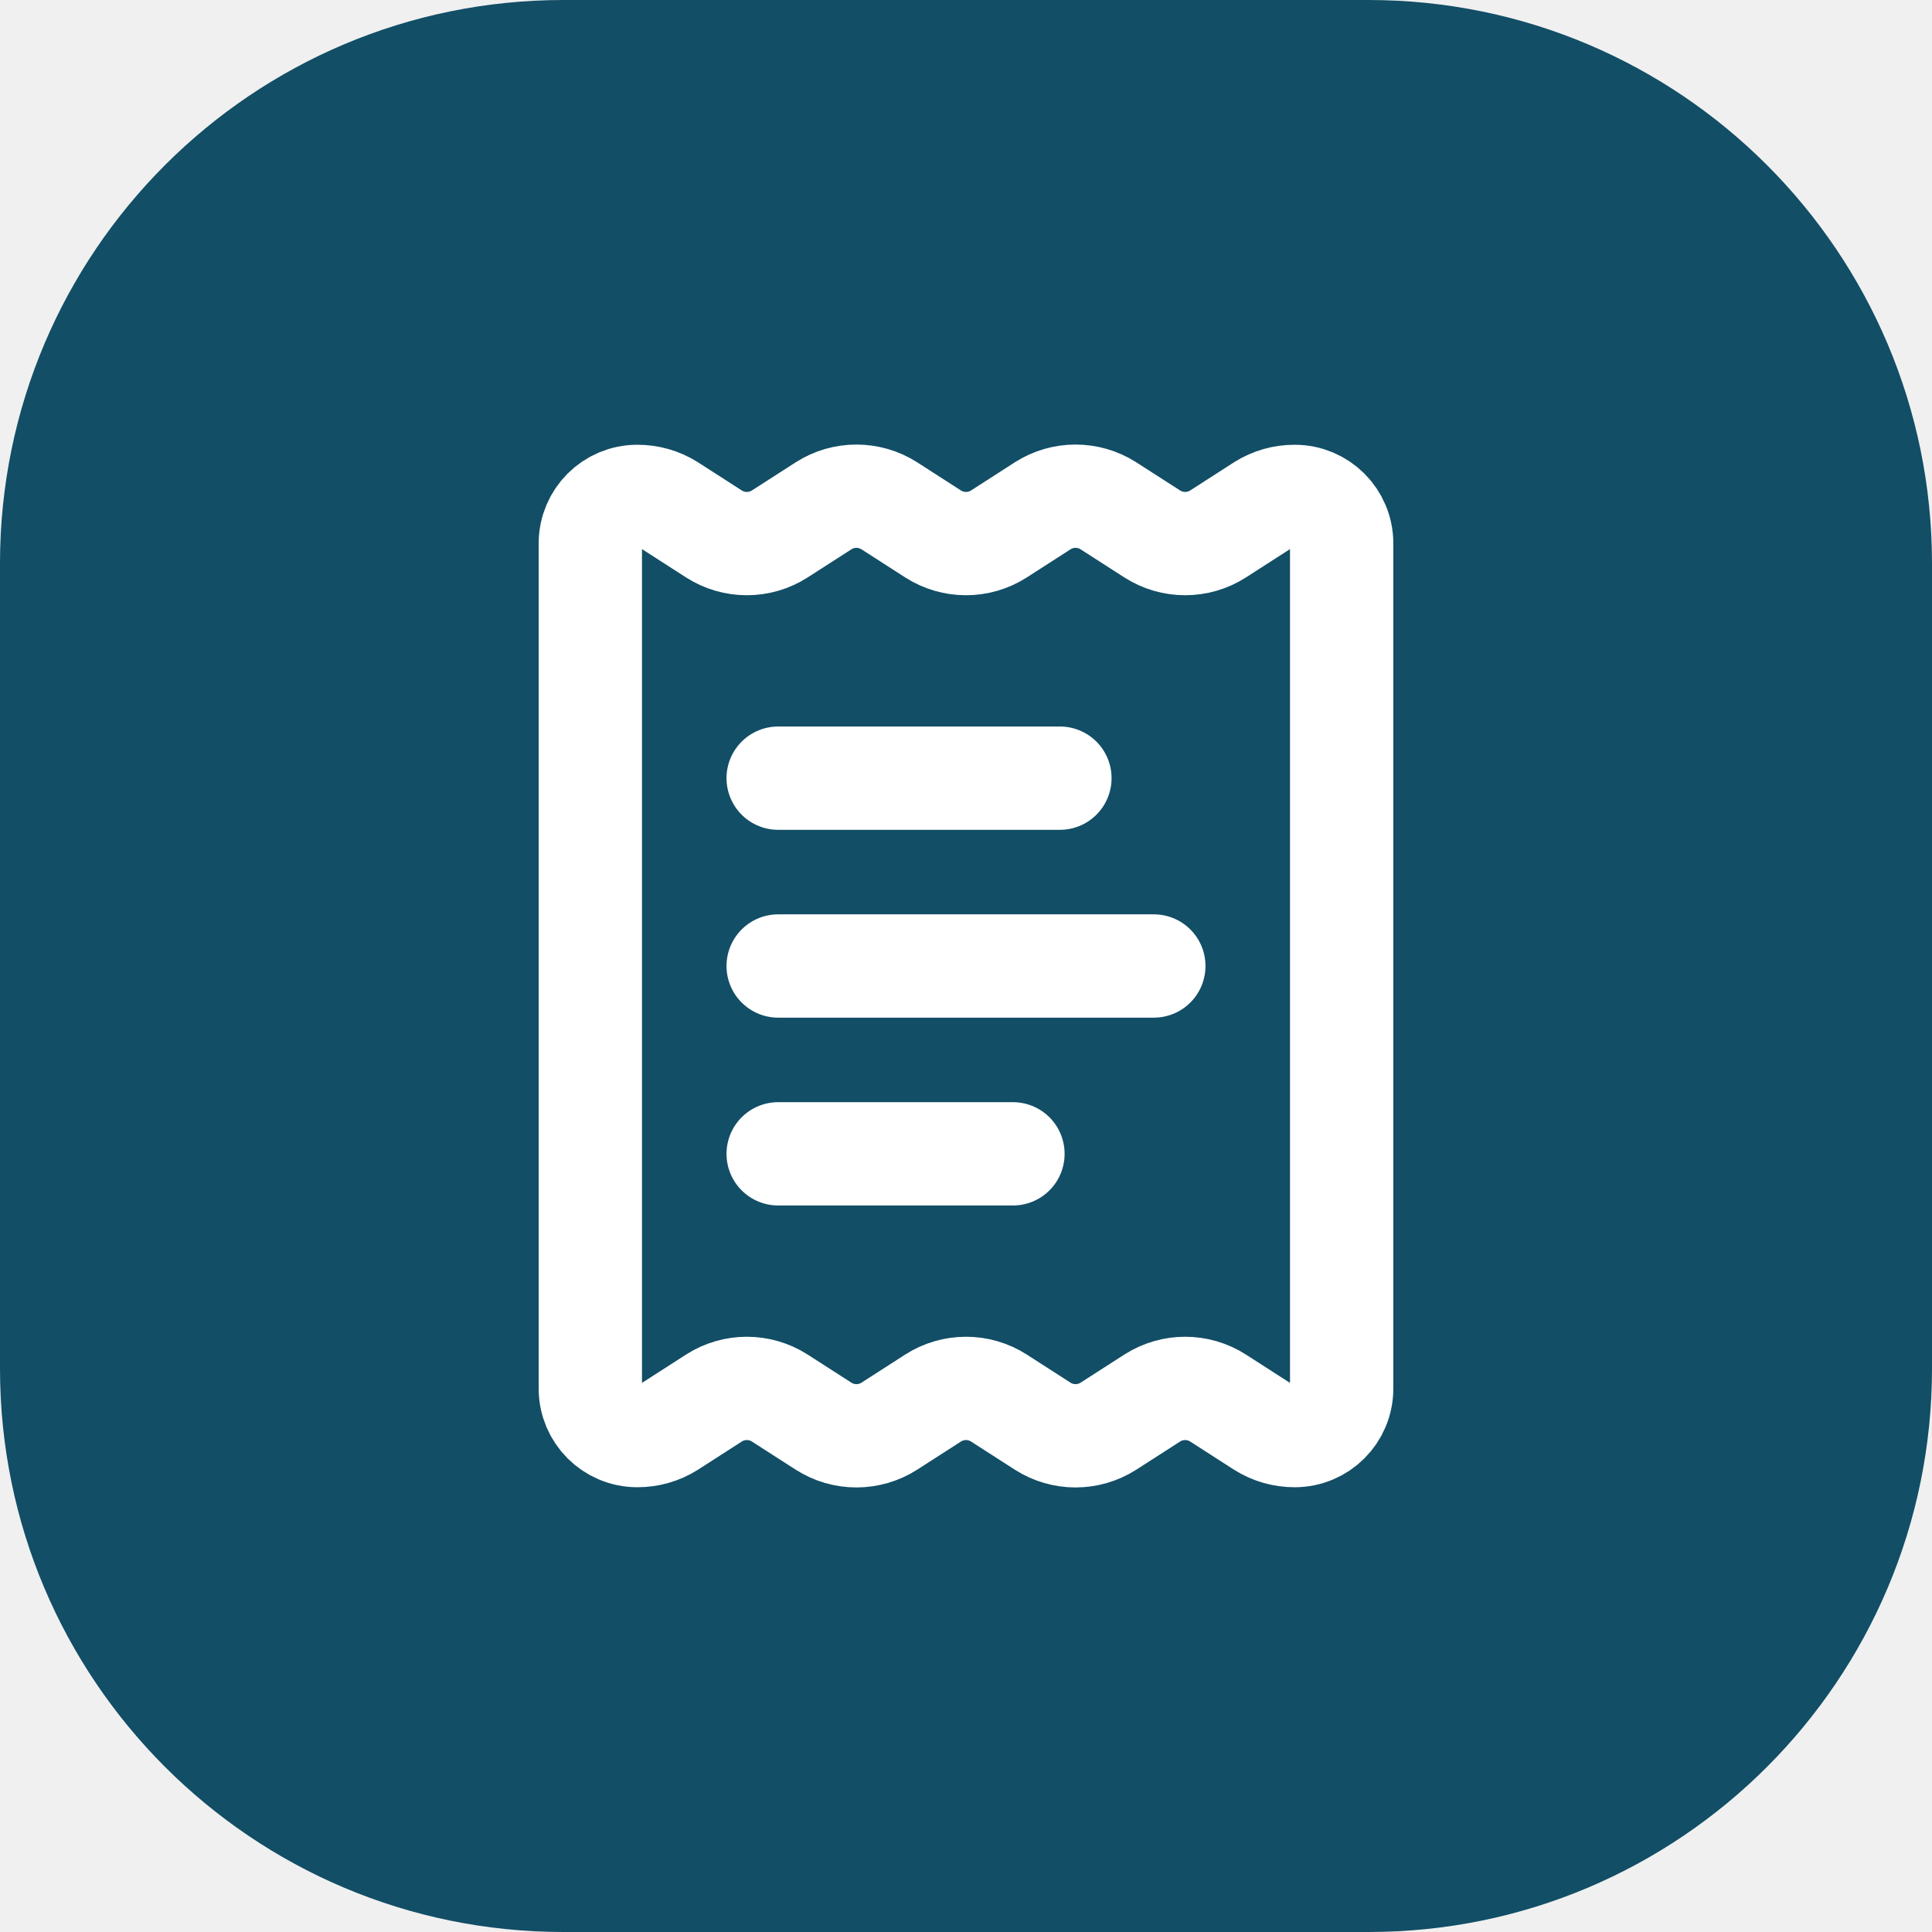
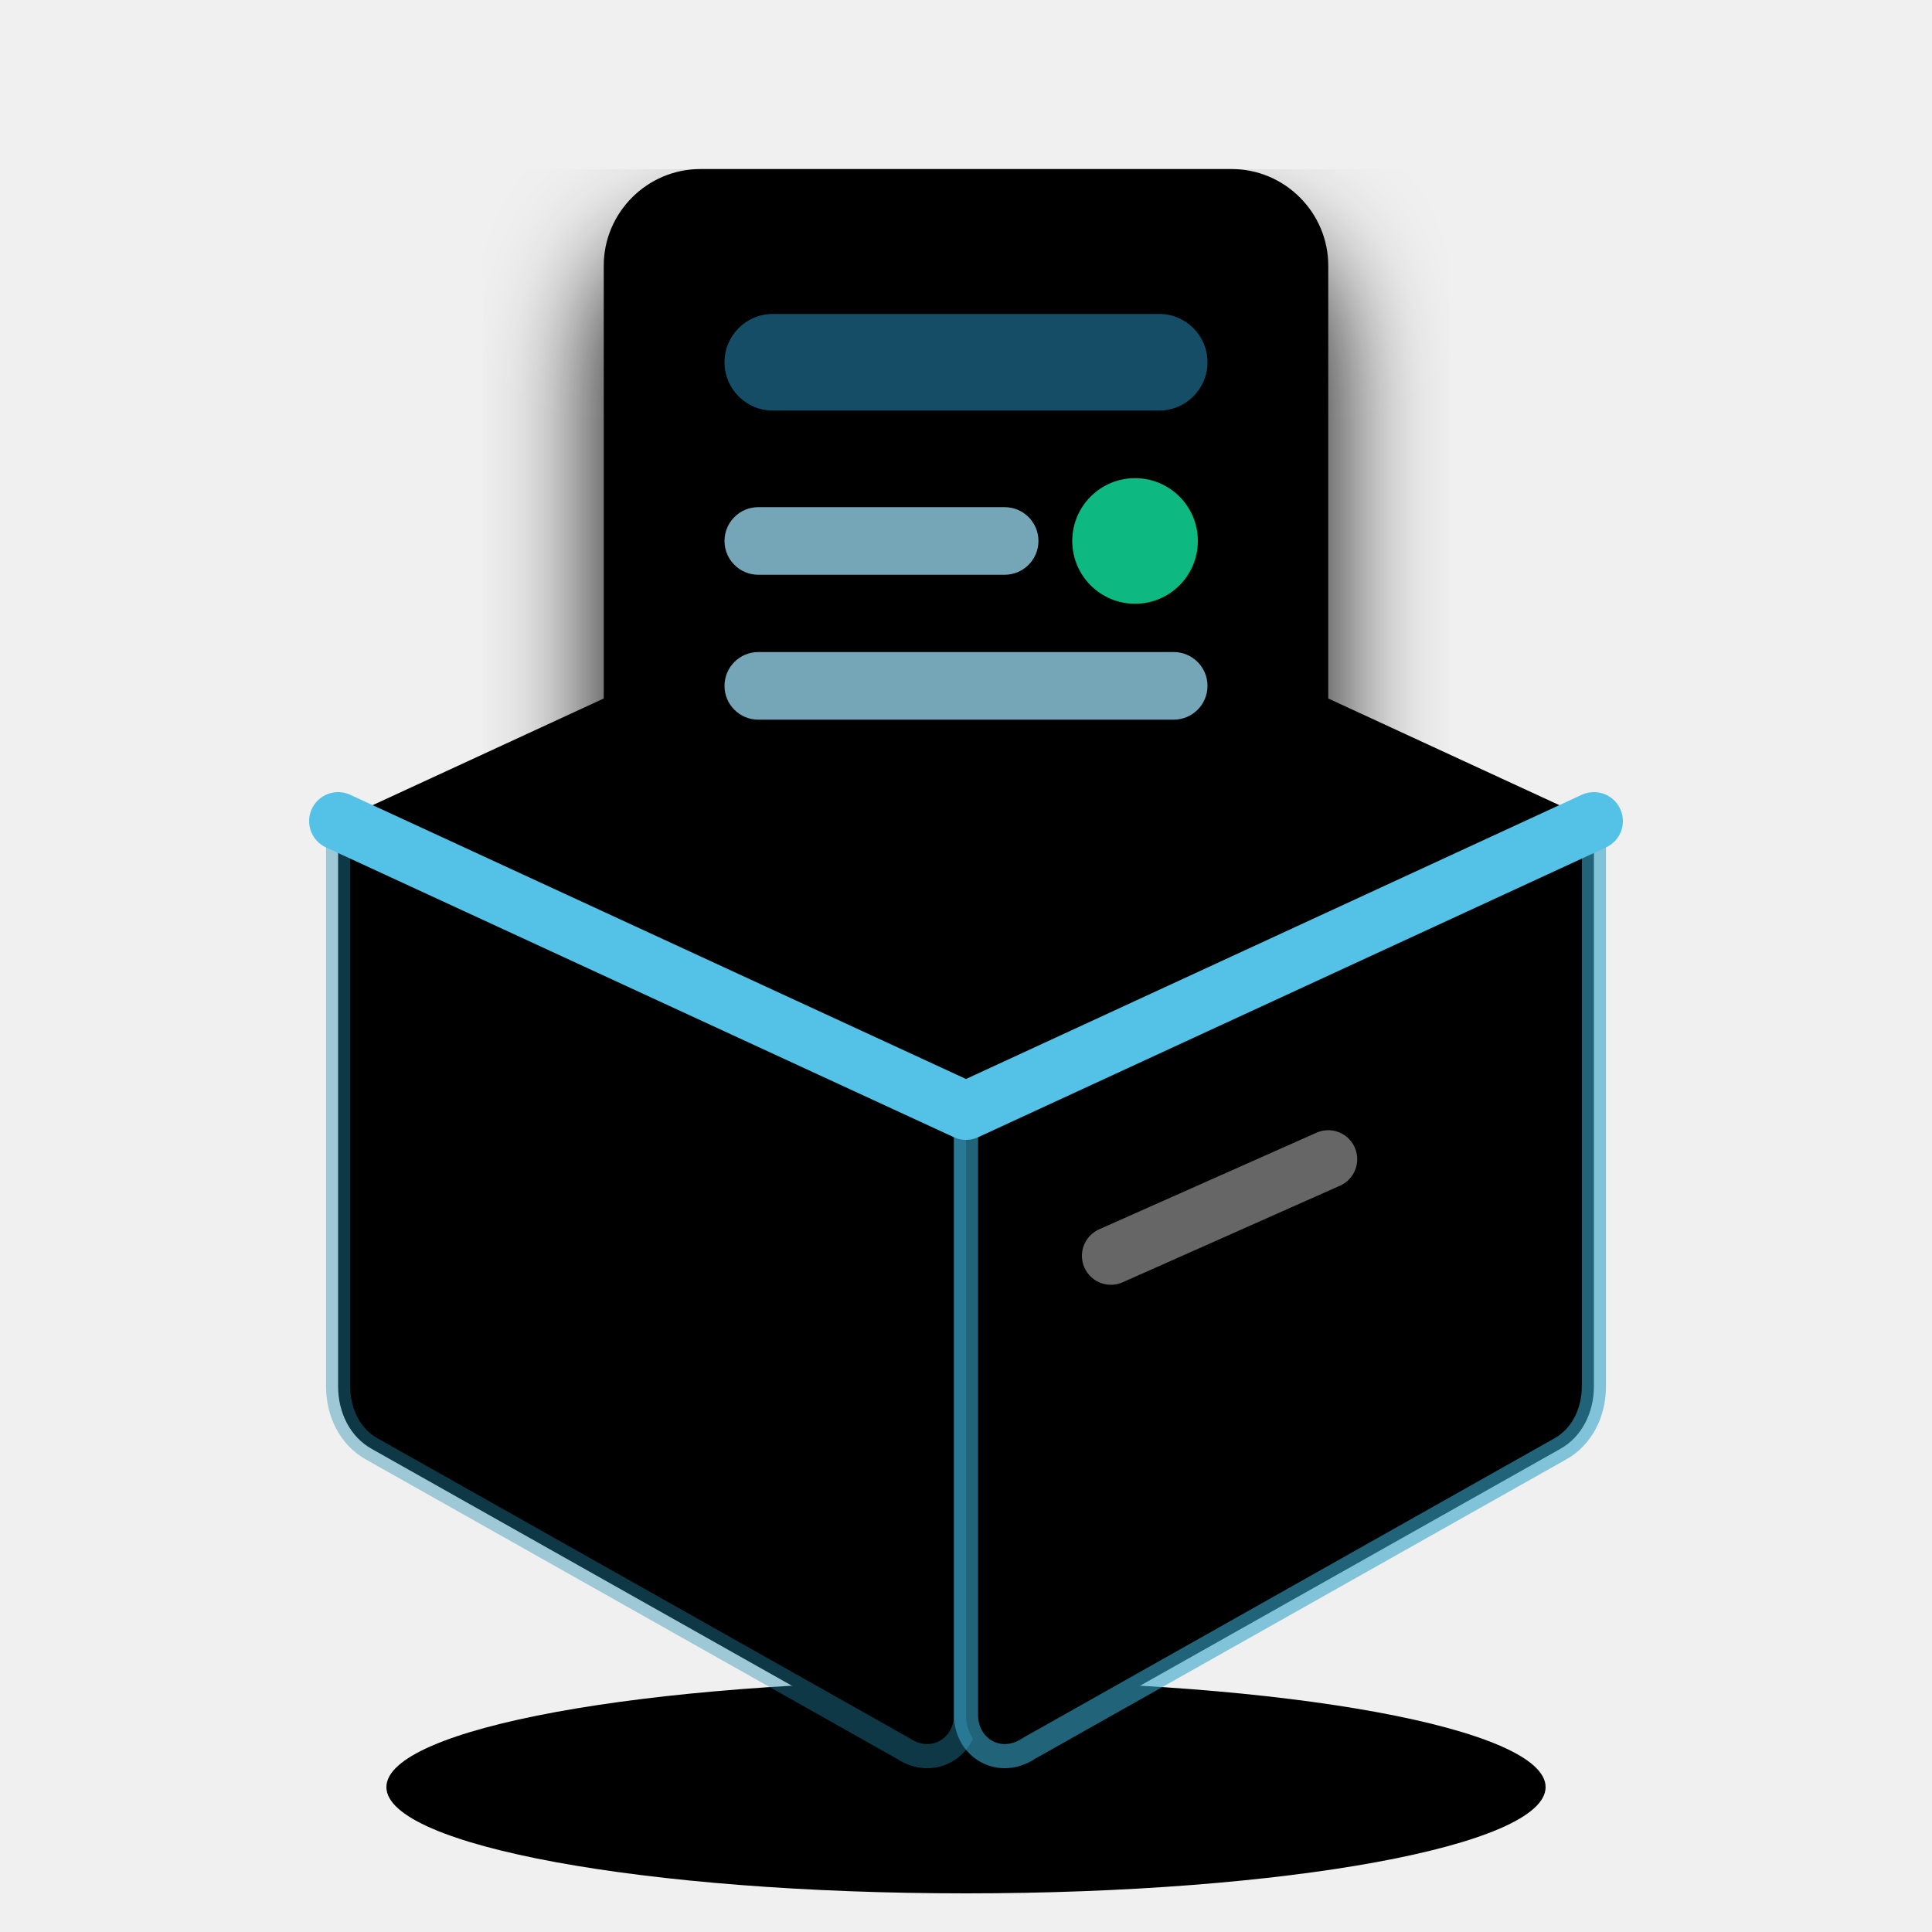
- <svg xmlns="http://www.w3.org/2000/svg" viewBox="0 0 24 24" width="24" height="24">
-   <rect width="24" height="24" rx="7" fill="#124E66" />
-   <g transform="translate(5, 5) scale(0.58333)" stroke="#FFFFFF" stroke-width="2.2" stroke-linecap="round" stroke-linejoin="round" fill="none">
-     <path d="M13 16H8" />
-     <path d="M14 8H8" />
-     <path d="M16 12H8" />
-     <path d="M4 3a1 1 0 0 1 1-1 1.3 1.3 0 0 1 .7.2l.933.6a1.3 1.3 0 0 0 1.4 0l.934-.6a1.3 1.3 0 0 1 1.4 0l.933.6a1.3 1.3 0 0 0 1.4 0l.933-.6a1.3 1.3 0 0 1 1.4 0l.934.6a1.3 1.3 0 0 0 1.4 0l.933-.6A1.3 1.3 0 0 1 19 2a1 1 0 0 1 1 1v18a1 1 0 0 1-1 1 1.3 1.3 0 0 1-.7-.2l-.933-.6a1.3 1.3 0 0 0-1.4 0l-.934.6a1.3 1.3 0 0 1-1.4 0l-.933-.6a1.3 1.3 0 0 0-1.4 0l-.933.6a1.3 1.3 0 0 1-1.4 0l-.934-.6a1.3 1.3 0 0 0-1.4 0l-.933.6a1.3 1.3 0 0 1-.7.2 1 1 0 0 1-1-1z" />
+ <svg xmlns="http://www.w3.org/2000/svg" viewBox="0 0 40 40" width="40" height="40">
+   <defs>
+     <linearGradient id="bb-left-face" x1="7" y1="17" x2="20" y2="36" gradientUnits="userSpaceOnUse">
+       <stop stopColor="#124E66" />
+       <stop offset="100%" stopColor="#0B303F" />
+     </linearGradient>
+     <linearGradient id="bb-right-face" x1="20" y1="17" x2="33" y2="36" gradientUnits="userSpaceOnUse">
+       <stop stopColor="#1E7B9D" />
+       <stop offset="100%" stopColor="#14566E" />
+     </linearGradient>
+     <linearGradient id="bb-box-interior" x1="7" y1="11" x2="33" y2="23" gradientUnits="userSpaceOnUse">
+       <stop stopColor="#061B24" />
+       <stop offset="100%" stopColor="#0D3545" />
+     </linearGradient>
+     <linearGradient id="bb-bill-grad" x1="12" y1="3" x2="28" y2="21" gradientUnits="userSpaceOnUse">
+       <stop stopColor="#FFFFFF" />
+       <stop offset="100%" stopColor="#EBF6F8" />
+     </linearGradient>
+     <filter id="bb-bill-shadow" x="10" y="2" width="20" height="22" filterUnits="userSpaceOnUse">
+       <feDropShadow dx="0" dy="1.5" stdDeviation="1.2" floodColor="#000000" floodOpacity="0.25" />
+     </filter>
+   </defs>
+   <ellipse cx="20" cy="37" rx="12" ry="2.2" fill="#000000" fillOpacity="0.2" />
+   <path d="M 7 17 L 20 11 L 33 17 L 20 23 Z" fill="url(#bb-box-interior)" />
+   <g filter="url(#bb-bill-shadow)">
+     <path d="M 12.5 5.5 C 12.5 4.4 13.4 3.5 14.5 3.5 L 25.5 3.5 C 26.6 3.5 27.5 4.4 27.5 5.5 L 27.5 21 L 12.5 21 Z" fill="url(#bb-bill-grad)" />
+     <rect x="15" y="6.5" width="10" height="2" rx="1" fill="#124E66" />
+     <rect x="15" y="10.5" width="6.5" height="1.4" rx="0.7" fill="#75A6B8" />
+     <circle cx="23.5" cy="11.2" r="1.3" fill="#10B981" />
+     <rect x="15" y="13.5" width="10" height="1.4" rx="0.7" fill="#75A6B8" />
  </g>
+   <path d="M 7 17 L 20 23 L 20 35.5 C 20 36.2 19.3 36.6 18.7 36.2 L 7.7 30 C 7.25 29.75 7 29.25 7 28.7 Z" fill="url(#bb-left-face)" stroke="#278DAF" stroke-width="0.5" stroke-opacity="0.4" />
+   <path d="M 20 23 L 33 17 L 33 28.7 C 33 29.25 32.75 29.75 32.3 30 L 21.3 36.2 C 20.7 36.6 20 36.2 20 35.5 Z" fill="url(#bb-right-face)" stroke="#38A5C9" stroke-width="0.5" stroke-opacity="0.6" />
+   <path d="M 7 17 L 20 23 L 33 17" stroke="#54C2E6" stroke-width="1.2" stroke-linecap="round" stroke-linejoin="round" />
+   <path d="M 23 26 L 27.5 24" stroke="#FFFFFF" stroke-width="1.2" stroke-linecap="round" stroke-opacity="0.4" />
</svg>
